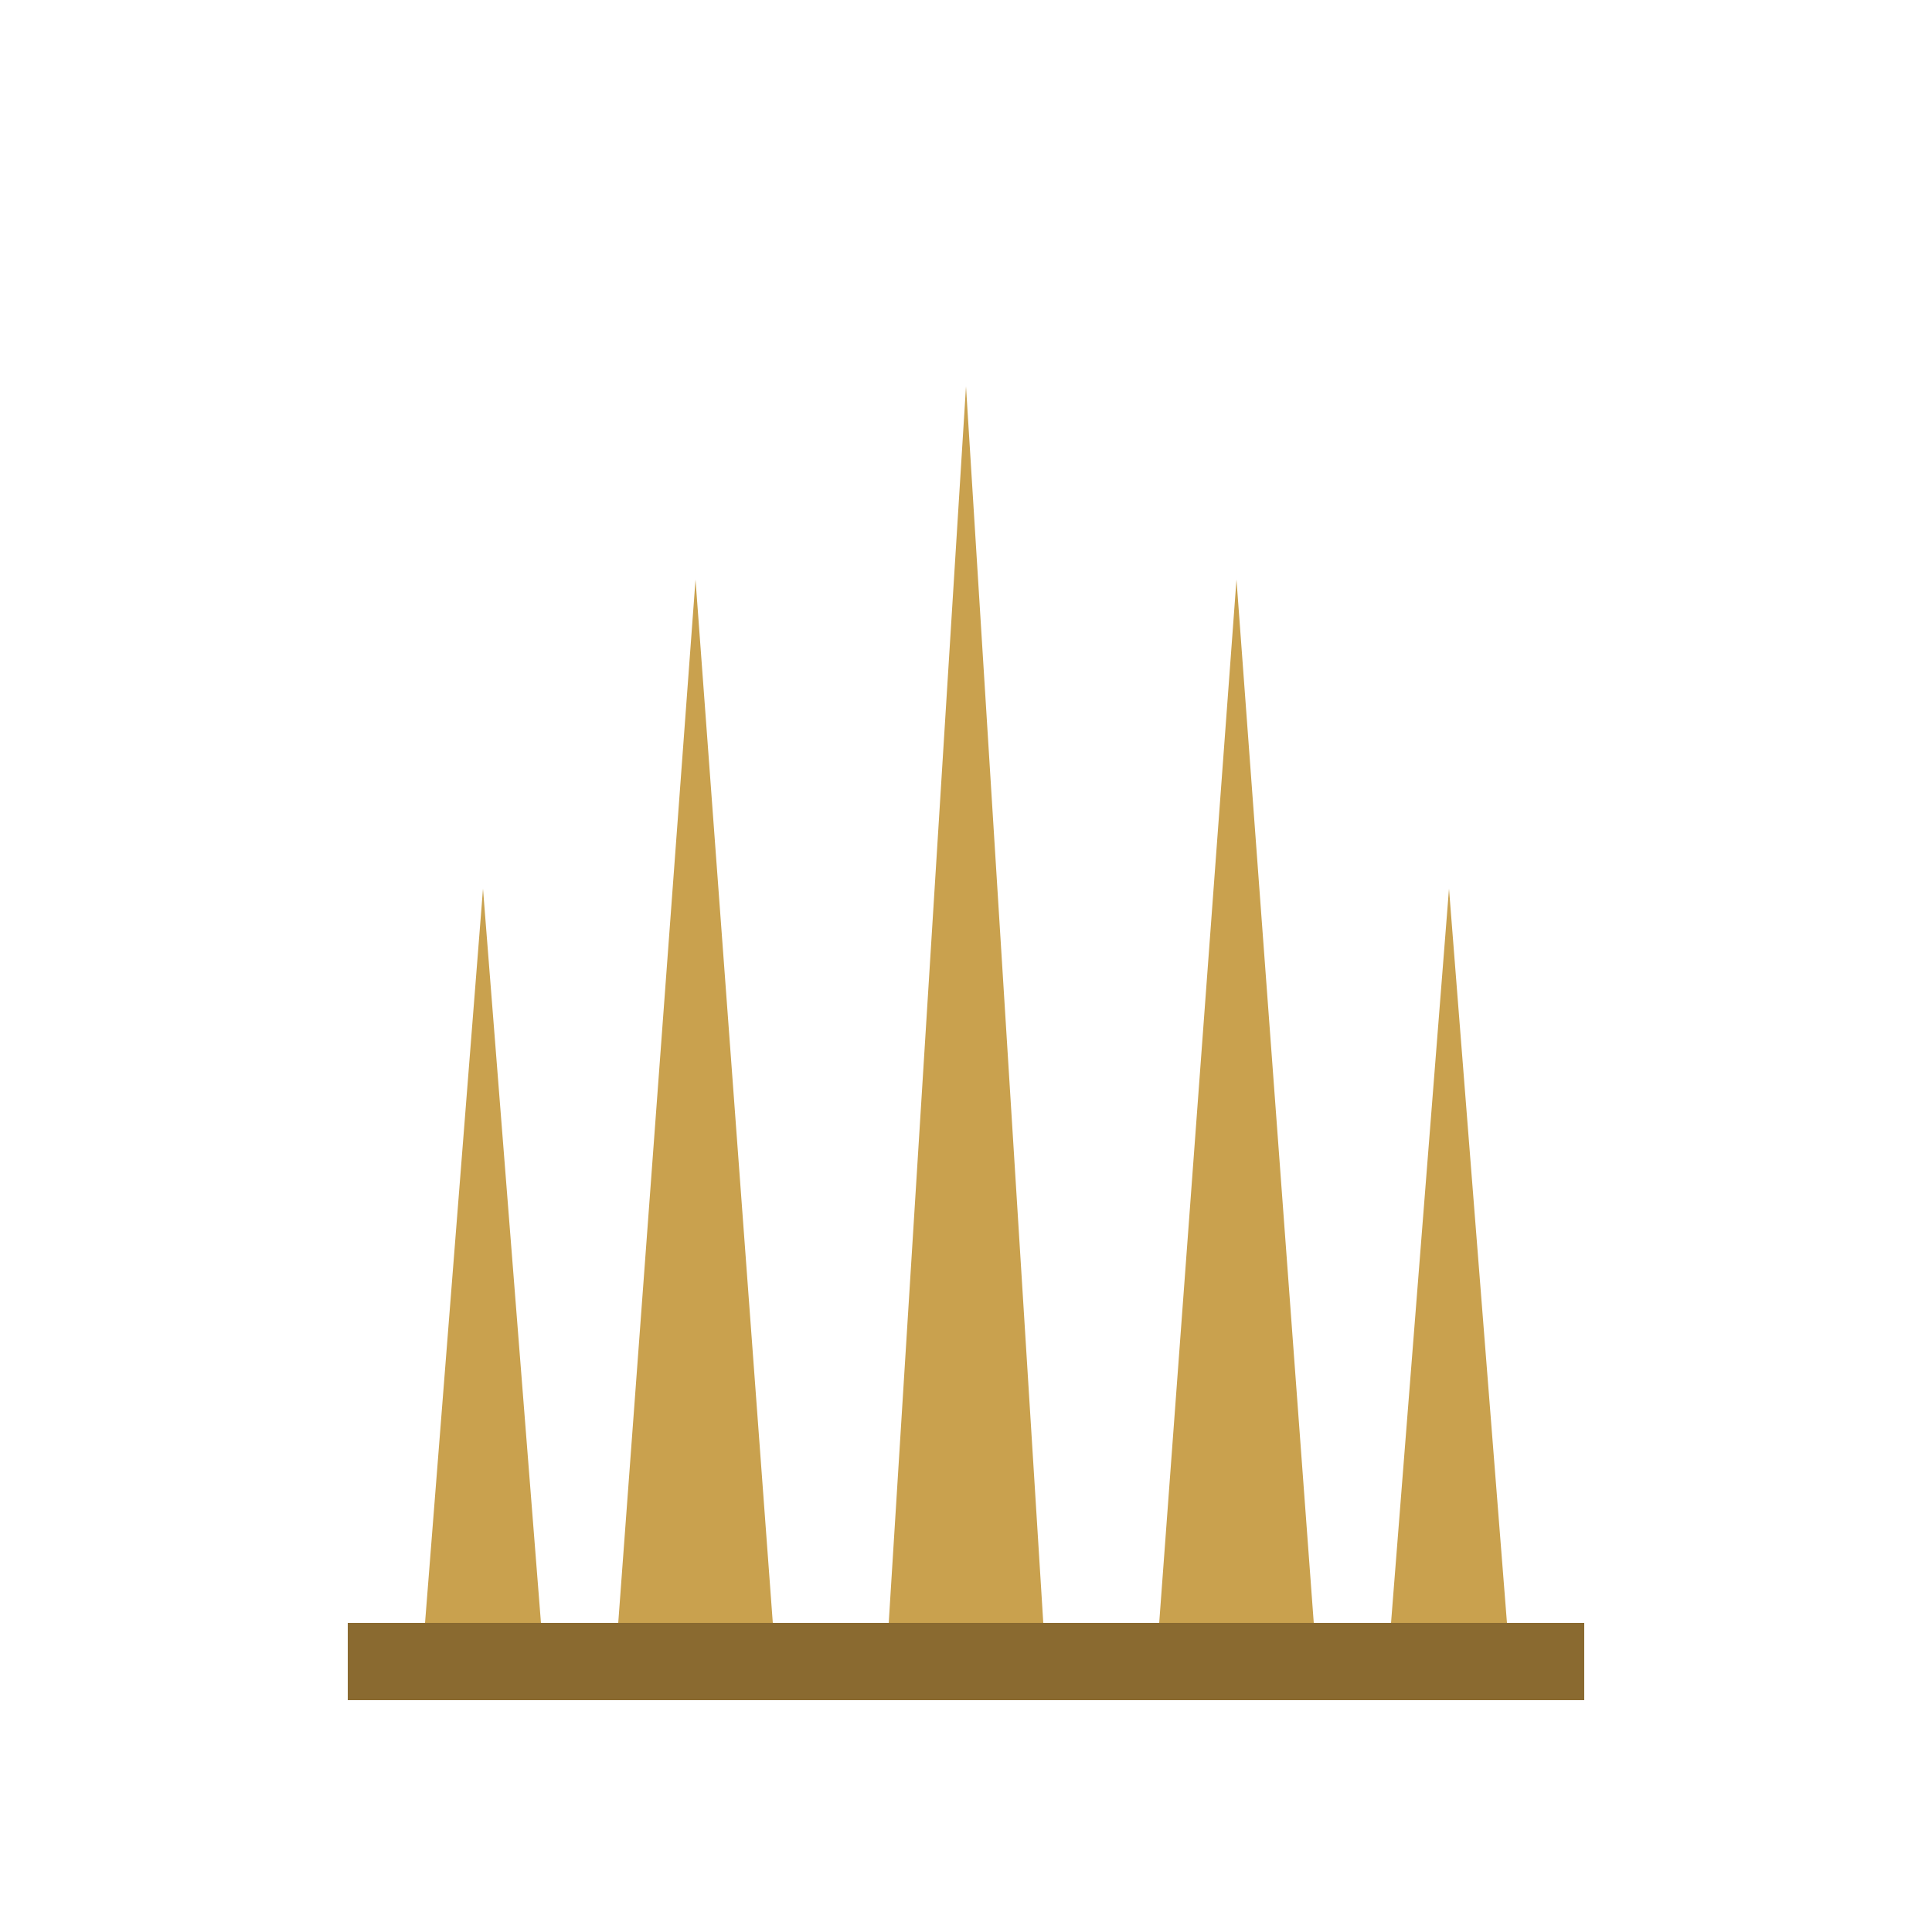
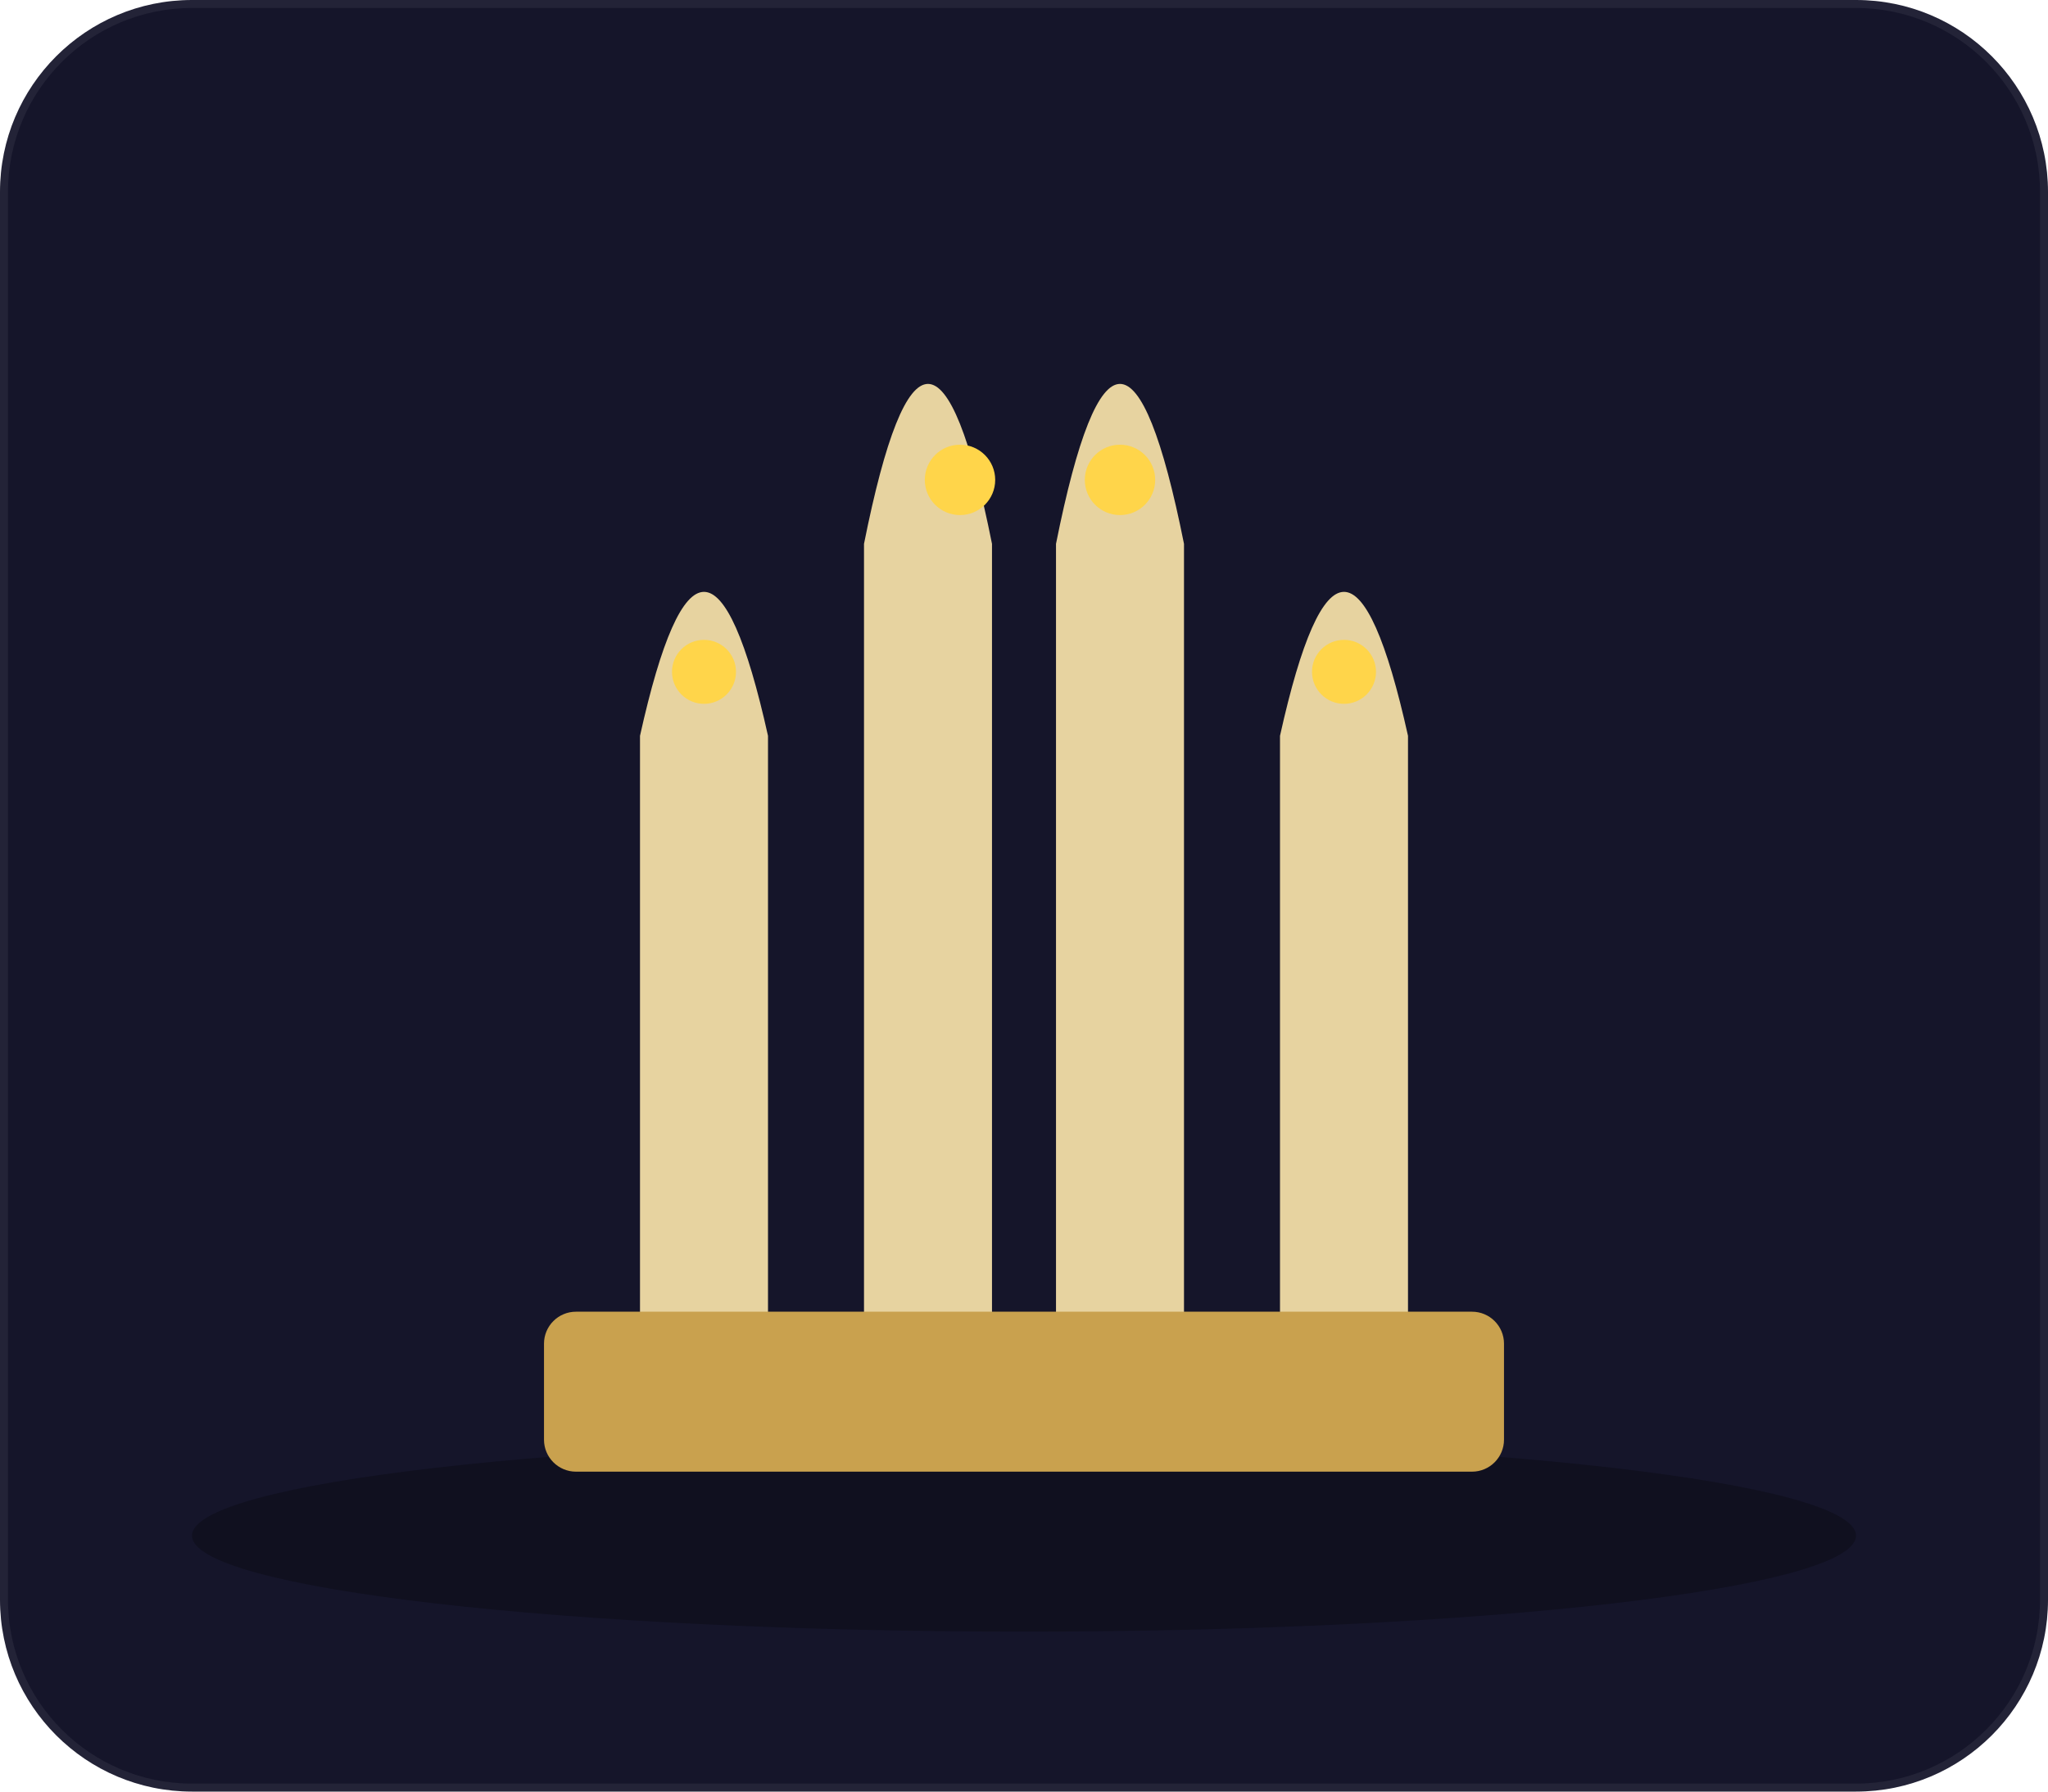
- <svg xmlns="http://www.w3.org/2000/svg" viewBox="0 0 100 100">
-   <g fill="#c9a14e">
-     <polygon points="22,84 25,46 28,84" />
-     <polygon points="32,84 36,30 40,84" />
-     <polygon points="46,84 50,20 54,84" />
-     <polygon points="60,84 64,30 68,84" />
-     <polygon points="72,84 75,46 78,84" />
+ <svg xmlns="http://www.w3.org/2000/svg" viewBox="0 0 128 112">
+   <rect width="128" height="112" rx="12" fill="#15152a" />
+   <rect width="128" height="112" rx="12" fill="none" stroke="rgba(255,255,255,.06)" />
+   <ellipse cx="64" cy="96" rx="52" ry="6" fill="rgba(0,0,0,.25)" />
+   <g fill="#E7D3A0">
+     <path d="M40 90 L40 46 Q44 28 48 46 L48 90 Z" />
+     <path d="M54 90 L54 34 Q58 14 62 34 L62 90 Z" />
+     <path d="M66 90 L66 34 Q70 14 74 34 L74 90 Z" />
+     <path d="M80 90 L80 46 Q84 28 88 46 L88 90 Z" />
  </g>
-   <rect x="18" y="84" width="64" height="4" fill="#8a6a30" />
+   <g fill="#C9A14E">
+     <rect x="34" y="82" width="60" height="10" rx="2" />
+   </g>
+   <g fill="#FFD54A">
+     <circle cx="44" cy="42" r="2" />
+     <circle cx="60" cy="30" r="2.2" />
+     <circle cx="70" cy="30" r="2.2" />
+     <circle cx="84" cy="42" r="2" />
+   </g>
</svg>
